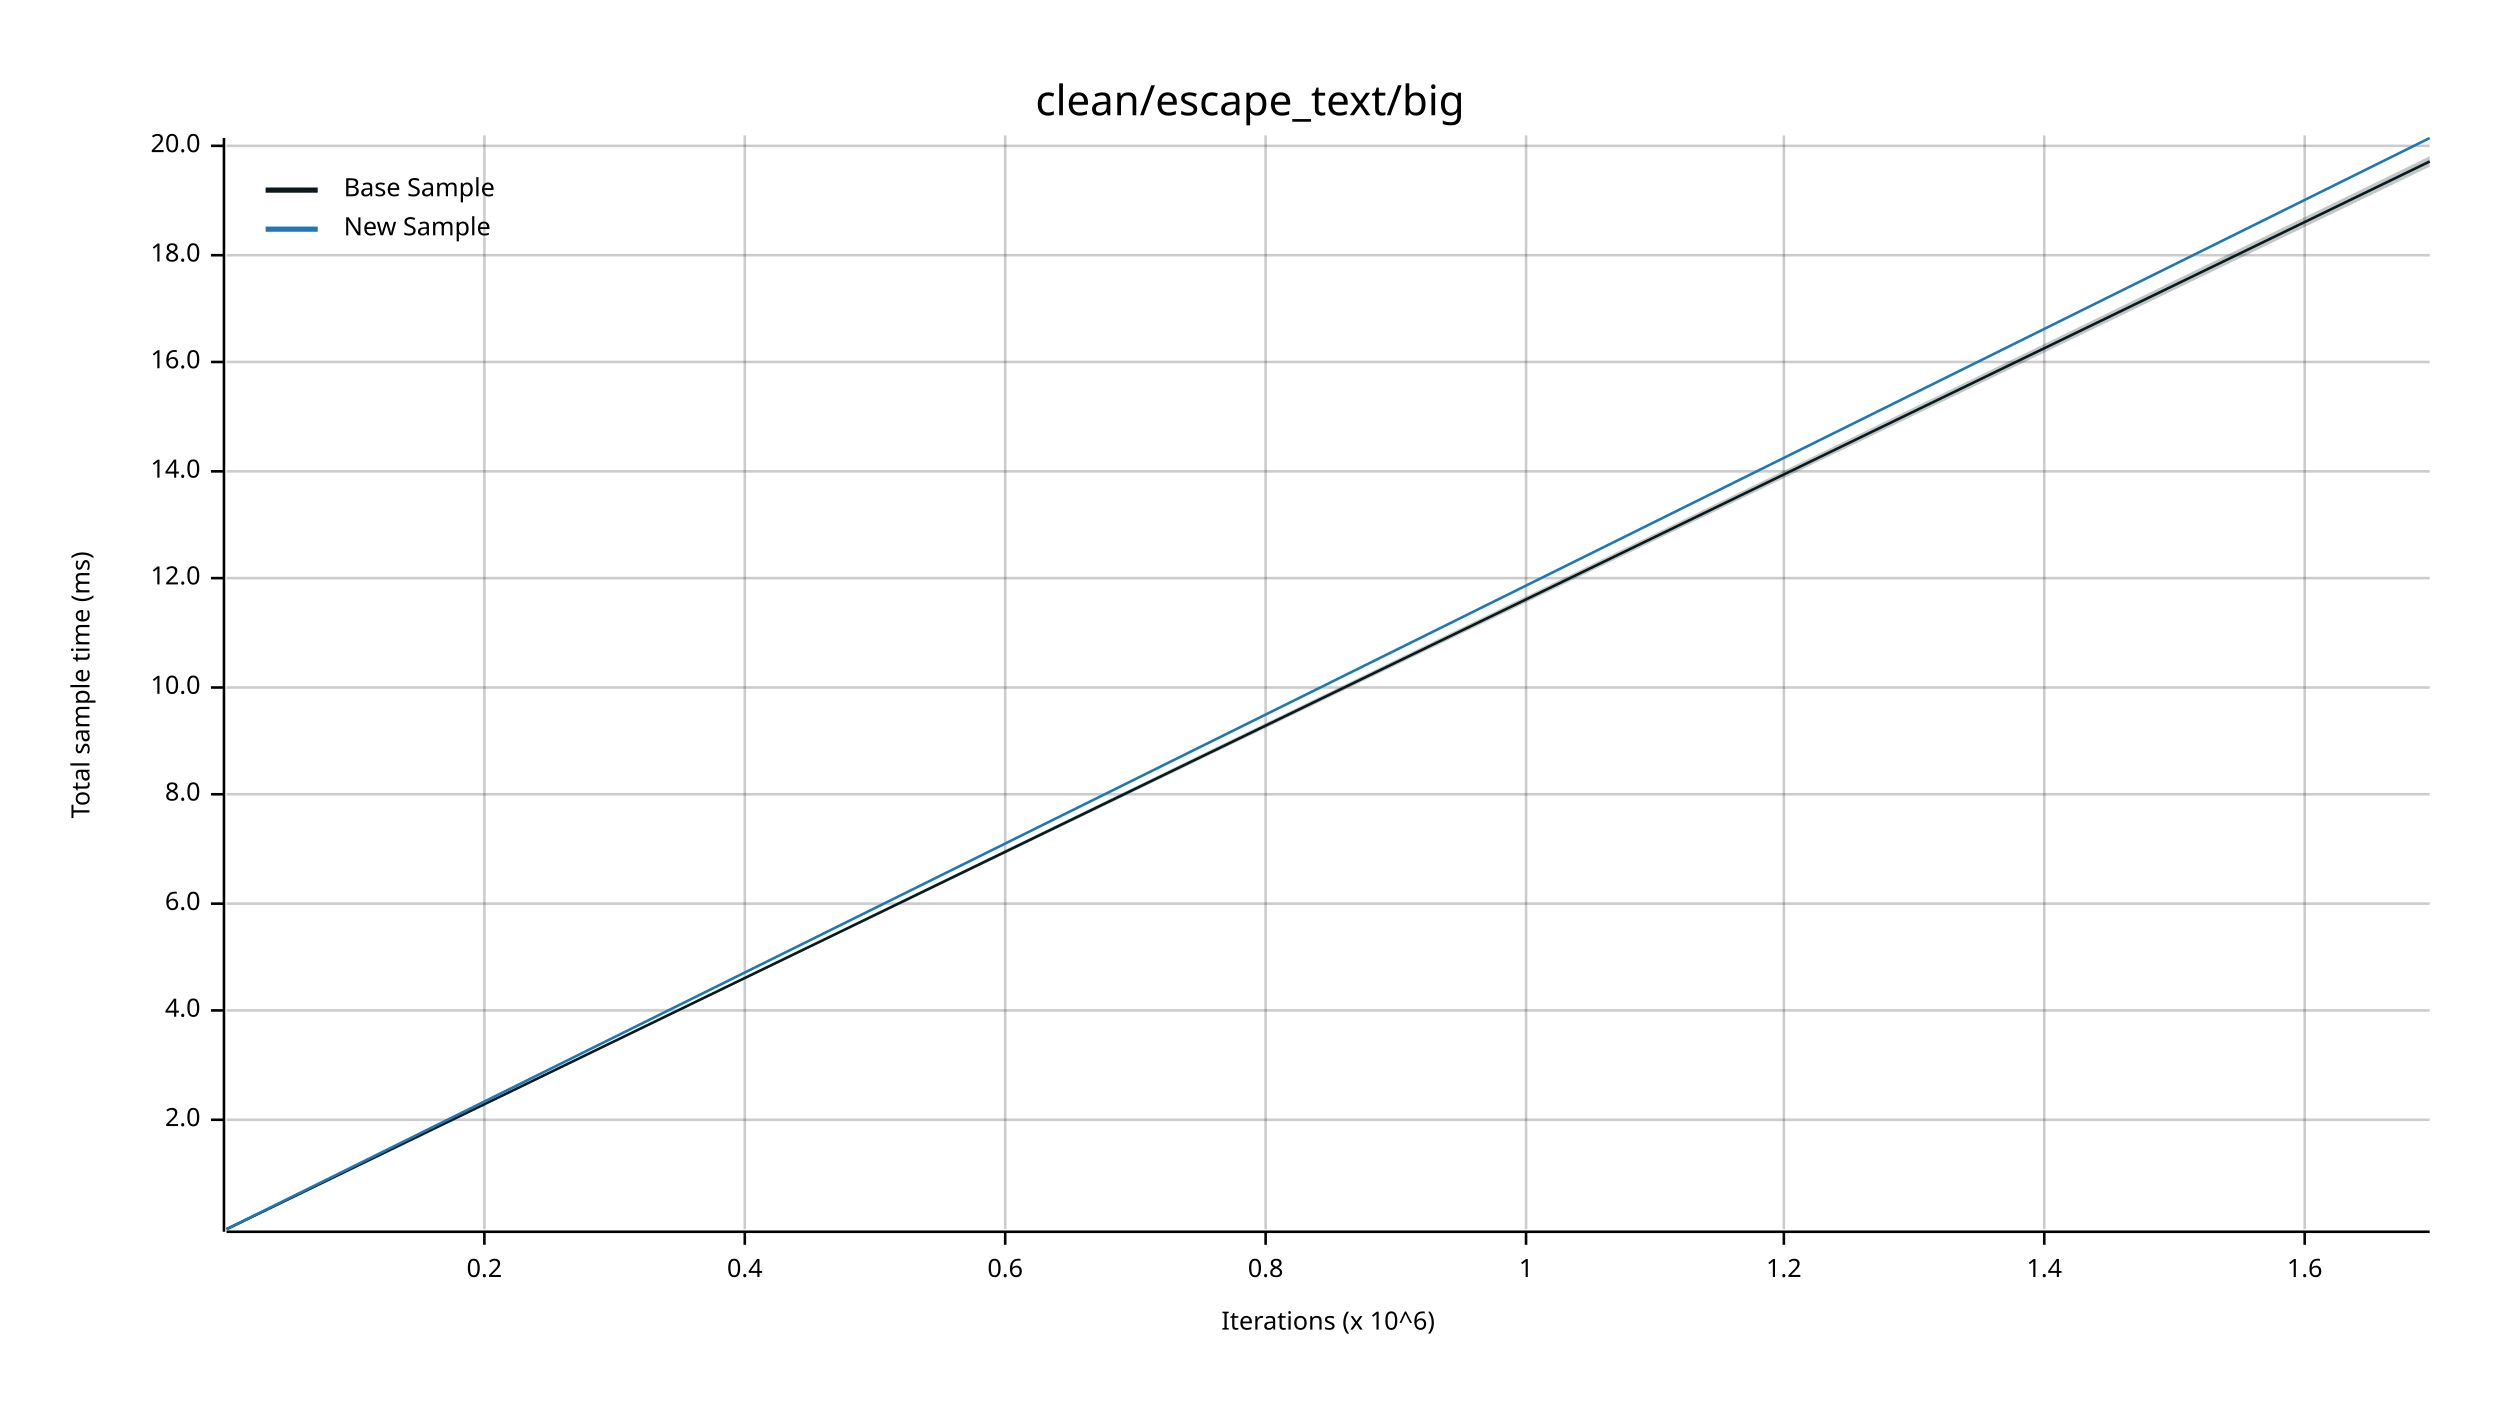
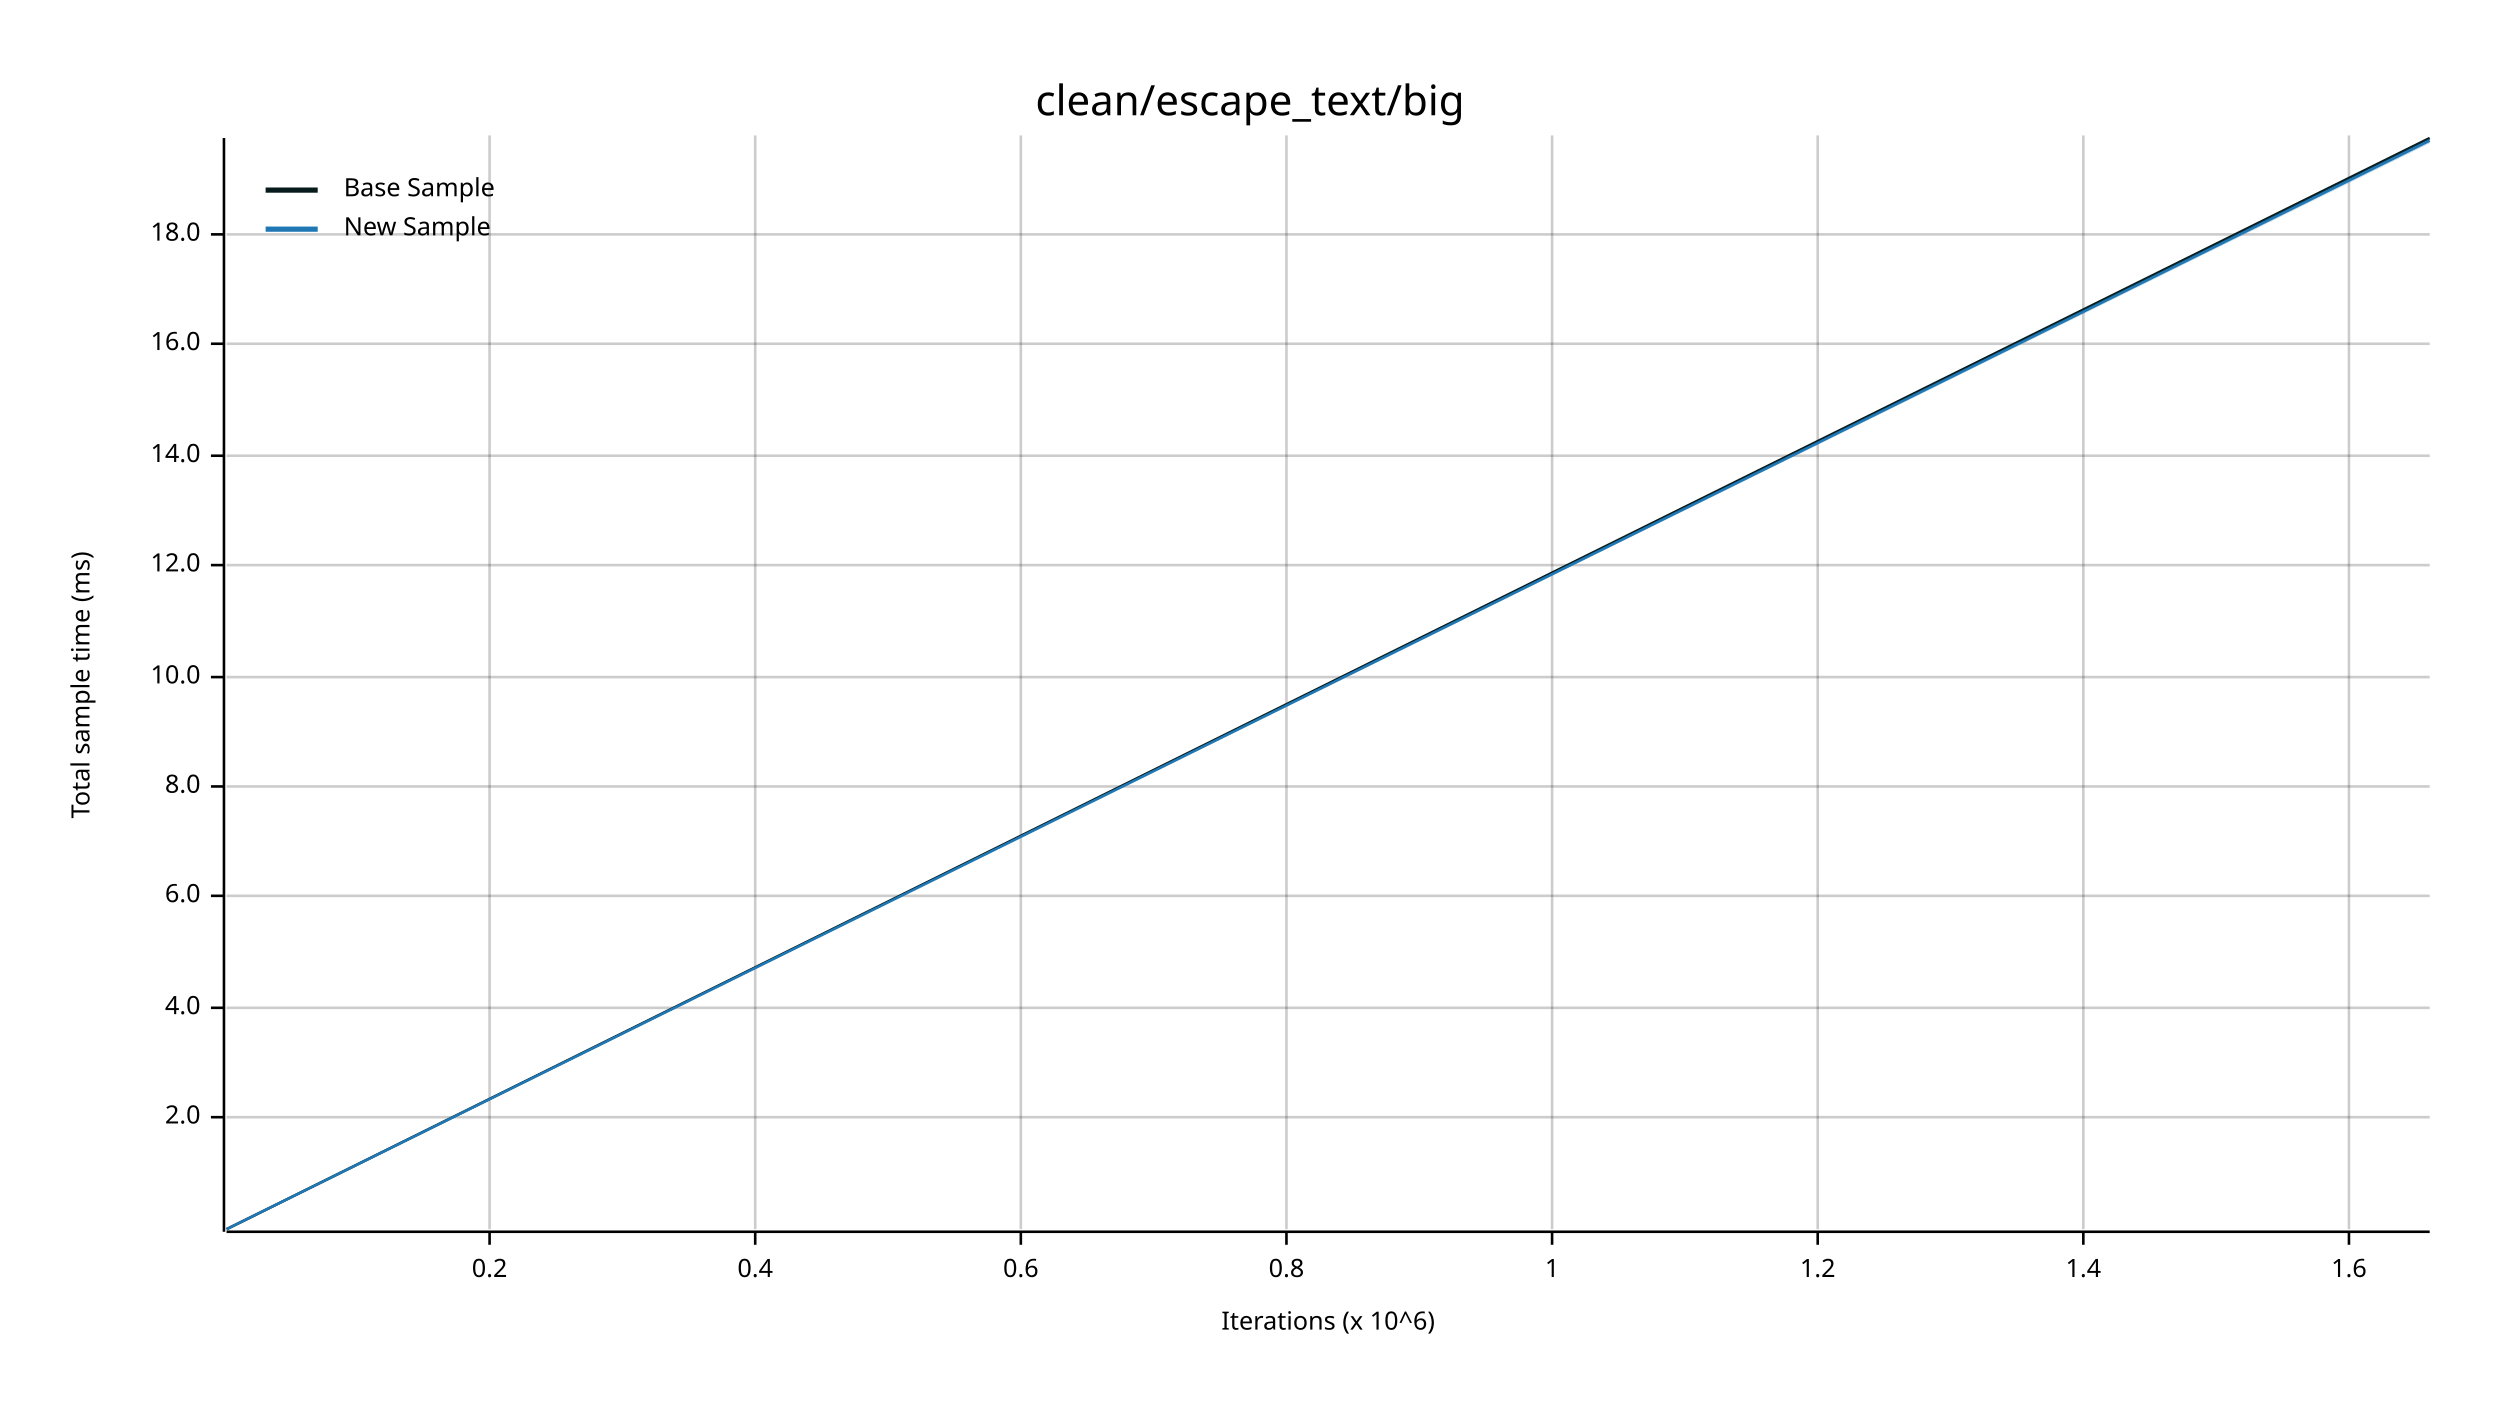
<svg xmlns="http://www.w3.org/2000/svg" width="960" height="540" viewBox="0 0 960 540">
  <text x="480" y="32" dy="0.76em" text-anchor="middle" font-family="sans-serif" font-size="16.129" opacity="1" fill="#000000">
clean/escape_text/big
</text>
  <text x="27" y="263" dy="0.76em" text-anchor="middle" font-family="sans-serif" font-size="9.677" opacity="1" fill="#000000" transform="rotate(270, 27, 263)">
Total sample time (ms)
</text>
  <text x="510" y="513" dy="-0.5ex" text-anchor="middle" font-family="sans-serif" font-size="9.677" opacity="1" fill="#000000">
Iterations (x 10^6)
</text>
-   <line opacity="0.2" stroke="#000000" stroke-width="1" x1="186" y1="472" x2="186" y2="52" />
-   <line opacity="0.2" stroke="#000000" stroke-width="1" x1="286" y1="472" x2="286" y2="52" />
-   <line opacity="0.2" stroke="#000000" stroke-width="1" x1="386" y1="472" x2="386" y2="52" />
-   <line opacity="0.2" stroke="#000000" stroke-width="1" x1="486" y1="472" x2="486" y2="52" />
-   <line opacity="0.2" stroke="#000000" stroke-width="1" x1="586" y1="472" x2="586" y2="52" />
-   <line opacity="0.2" stroke="#000000" stroke-width="1" x1="685" y1="472" x2="685" y2="52" />
-   <line opacity="0.2" stroke="#000000" stroke-width="1" x1="785" y1="472" x2="785" y2="52" />
-   <line opacity="0.2" stroke="#000000" stroke-width="1" x1="885" y1="472" x2="885" y2="52" />
-   <line opacity="0.2" stroke="#000000" stroke-width="1" x1="87" y1="430" x2="933" y2="430" />
-   <line opacity="0.2" stroke="#000000" stroke-width="1" x1="87" y1="388" x2="933" y2="388" />
-   <line opacity="0.2" stroke="#000000" stroke-width="1" x1="87" y1="347" x2="933" y2="347" />
-   <line opacity="0.2" stroke="#000000" stroke-width="1" x1="87" y1="305" x2="933" y2="305" />
-   <line opacity="0.2" stroke="#000000" stroke-width="1" x1="87" y1="264" x2="933" y2="264" />
-   <line opacity="0.2" stroke="#000000" stroke-width="1" x1="87" y1="222" x2="933" y2="222" />
-   <line opacity="0.2" stroke="#000000" stroke-width="1" x1="87" y1="181" x2="933" y2="181" />
-   <line opacity="0.2" stroke="#000000" stroke-width="1" x1="87" y1="139" x2="933" y2="139" />
-   <line opacity="0.2" stroke="#000000" stroke-width="1" x1="87" y1="98" x2="933" y2="98" />
-   <line opacity="0.2" stroke="#000000" stroke-width="1" x1="87" y1="56" x2="933" y2="56" />
+   <line opacity="0.2" stroke="#000000" stroke-width="1" x1="188" y1="472" x2="188" y2="52" />
+   <line opacity="0.2" stroke="#000000" stroke-width="1" x1="290" y1="472" x2="290" y2="52" />
+   <line opacity="0.2" stroke="#000000" stroke-width="1" x1="392" y1="472" x2="392" y2="52" />
+   <line opacity="0.2" stroke="#000000" stroke-width="1" x1="494" y1="472" x2="494" y2="52" />
+   <line opacity="0.2" stroke="#000000" stroke-width="1" x1="596" y1="472" x2="596" y2="52" />
+   <line opacity="0.2" stroke="#000000" stroke-width="1" x1="698" y1="472" x2="698" y2="52" />
+   <line opacity="0.2" stroke="#000000" stroke-width="1" x1="800" y1="472" x2="800" y2="52" />
+   <line opacity="0.2" stroke="#000000" stroke-width="1" x1="902" y1="472" x2="902" y2="52" />
+   <line opacity="0.2" stroke="#000000" stroke-width="1" x1="87" y1="429" x2="933" y2="429" />
+   <line opacity="0.2" stroke="#000000" stroke-width="1" x1="87" y1="387" x2="933" y2="387" />
+   <line opacity="0.2" stroke="#000000" stroke-width="1" x1="87" y1="344" x2="933" y2="344" />
+   <line opacity="0.2" stroke="#000000" stroke-width="1" x1="87" y1="302" x2="933" y2="302" />
+   <line opacity="0.2" stroke="#000000" stroke-width="1" x1="87" y1="260" x2="933" y2="260" />
+   <line opacity="0.2" stroke="#000000" stroke-width="1" x1="87" y1="217" x2="933" y2="217" />
+   <line opacity="0.2" stroke="#000000" stroke-width="1" x1="87" y1="175" x2="933" y2="175" />
+   <line opacity="0.2" stroke="#000000" stroke-width="1" x1="87" y1="132" x2="933" y2="132" />
+   <line opacity="0.2" stroke="#000000" stroke-width="1" x1="87" y1="90" x2="933" y2="90" />
  <polyline fill="none" opacity="1" stroke="#000000" stroke-width="1" points="86,53 86,473 " />
-   <text x="77" y="430" dy="0.5ex" text-anchor="end" font-family="sans-serif" font-size="9.677" opacity="1" fill="#000000">
+   <text x="77" y="429" dy="0.5ex" text-anchor="end" font-family="sans-serif" font-size="9.677" opacity="1" fill="#000000">
2.0
</text>
-   <polyline fill="none" opacity="1" stroke="#000000" stroke-width="1" points="81,430 86,430 " />
-   <text x="77" y="388" dy="0.5ex" text-anchor="end" font-family="sans-serif" font-size="9.677" opacity="1" fill="#000000">
+   <polyline fill="none" opacity="1" stroke="#000000" stroke-width="1" points="81,429 86,429 " />
+   <text x="77" y="387" dy="0.5ex" text-anchor="end" font-family="sans-serif" font-size="9.677" opacity="1" fill="#000000">
4.0
</text>
-   <polyline fill="none" opacity="1" stroke="#000000" stroke-width="1" points="81,388 86,388 " />
-   <text x="77" y="347" dy="0.5ex" text-anchor="end" font-family="sans-serif" font-size="9.677" opacity="1" fill="#000000">
+   <polyline fill="none" opacity="1" stroke="#000000" stroke-width="1" points="81,387 86,387 " />
+   <text x="77" y="344" dy="0.5ex" text-anchor="end" font-family="sans-serif" font-size="9.677" opacity="1" fill="#000000">
6.0
</text>
-   <polyline fill="none" opacity="1" stroke="#000000" stroke-width="1" points="81,347 86,347 " />
-   <text x="77" y="305" dy="0.5ex" text-anchor="end" font-family="sans-serif" font-size="9.677" opacity="1" fill="#000000">
+   <polyline fill="none" opacity="1" stroke="#000000" stroke-width="1" points="81,344 86,344 " />
+   <text x="77" y="302" dy="0.5ex" text-anchor="end" font-family="sans-serif" font-size="9.677" opacity="1" fill="#000000">
8.0
</text>
-   <polyline fill="none" opacity="1" stroke="#000000" stroke-width="1" points="81,305 86,305 " />
-   <text x="77" y="264" dy="0.5ex" text-anchor="end" font-family="sans-serif" font-size="9.677" opacity="1" fill="#000000">
+   <polyline fill="none" opacity="1" stroke="#000000" stroke-width="1" points="81,302 86,302 " />
+   <text x="77" y="260" dy="0.5ex" text-anchor="end" font-family="sans-serif" font-size="9.677" opacity="1" fill="#000000">
10.0
</text>
-   <polyline fill="none" opacity="1" stroke="#000000" stroke-width="1" points="81,264 86,264 " />
-   <text x="77" y="222" dy="0.5ex" text-anchor="end" font-family="sans-serif" font-size="9.677" opacity="1" fill="#000000">
+   <polyline fill="none" opacity="1" stroke="#000000" stroke-width="1" points="81,260 86,260 " />
+   <text x="77" y="217" dy="0.5ex" text-anchor="end" font-family="sans-serif" font-size="9.677" opacity="1" fill="#000000">
12.0
</text>
-   <polyline fill="none" opacity="1" stroke="#000000" stroke-width="1" points="81,222 86,222 " />
-   <text x="77" y="181" dy="0.5ex" text-anchor="end" font-family="sans-serif" font-size="9.677" opacity="1" fill="#000000">
+   <polyline fill="none" opacity="1" stroke="#000000" stroke-width="1" points="81,217 86,217 " />
+   <text x="77" y="175" dy="0.5ex" text-anchor="end" font-family="sans-serif" font-size="9.677" opacity="1" fill="#000000">
14.0
</text>
-   <polyline fill="none" opacity="1" stroke="#000000" stroke-width="1" points="81,181 86,181 " />
-   <text x="77" y="139" dy="0.5ex" text-anchor="end" font-family="sans-serif" font-size="9.677" opacity="1" fill="#000000">
+   <polyline fill="none" opacity="1" stroke="#000000" stroke-width="1" points="81,175 86,175 " />
+   <text x="77" y="132" dy="0.5ex" text-anchor="end" font-family="sans-serif" font-size="9.677" opacity="1" fill="#000000">
16.0
</text>
-   <polyline fill="none" opacity="1" stroke="#000000" stroke-width="1" points="81,139 86,139 " />
-   <text x="77" y="98" dy="0.5ex" text-anchor="end" font-family="sans-serif" font-size="9.677" opacity="1" fill="#000000">
+   <polyline fill="none" opacity="1" stroke="#000000" stroke-width="1" points="81,132 86,132 " />
+   <text x="77" y="90" dy="0.5ex" text-anchor="end" font-family="sans-serif" font-size="9.677" opacity="1" fill="#000000">
18.0
</text>
-   <polyline fill="none" opacity="1" stroke="#000000" stroke-width="1" points="81,98 86,98 " />
-   <text x="77" y="56" dy="0.5ex" text-anchor="end" font-family="sans-serif" font-size="9.677" opacity="1" fill="#000000">
- 20.0
- </text>
-   <polyline fill="none" opacity="1" stroke="#000000" stroke-width="1" points="81,56 86,56 " />
+   <polyline fill="none" opacity="1" stroke="#000000" stroke-width="1" points="81,90 86,90 " />
  <polyline fill="none" opacity="1" stroke="#000000" stroke-width="1" points="87,473 933,473 " />
-   <text x="186" y="483" dy="0.76em" text-anchor="middle" font-family="sans-serif" font-size="9.677" opacity="1" fill="#000000">
+   <text x="188" y="483" dy="0.76em" text-anchor="middle" font-family="sans-serif" font-size="9.677" opacity="1" fill="#000000">
0.2
</text>
-   <polyline fill="none" opacity="1" stroke="#000000" stroke-width="1" points="186,473 186,478 " />
-   <text x="286" y="483" dy="0.76em" text-anchor="middle" font-family="sans-serif" font-size="9.677" opacity="1" fill="#000000">
+   <polyline fill="none" opacity="1" stroke="#000000" stroke-width="1" points="188,473 188,478 " />
+   <text x="290" y="483" dy="0.76em" text-anchor="middle" font-family="sans-serif" font-size="9.677" opacity="1" fill="#000000">
0.4
</text>
-   <polyline fill="none" opacity="1" stroke="#000000" stroke-width="1" points="286,473 286,478 " />
-   <text x="386" y="483" dy="0.76em" text-anchor="middle" font-family="sans-serif" font-size="9.677" opacity="1" fill="#000000">
+   <polyline fill="none" opacity="1" stroke="#000000" stroke-width="1" points="290,473 290,478 " />
+   <text x="392" y="483" dy="0.76em" text-anchor="middle" font-family="sans-serif" font-size="9.677" opacity="1" fill="#000000">
0.6
</text>
-   <polyline fill="none" opacity="1" stroke="#000000" stroke-width="1" points="386,473 386,478 " />
-   <text x="486" y="483" dy="0.76em" text-anchor="middle" font-family="sans-serif" font-size="9.677" opacity="1" fill="#000000">
+   <polyline fill="none" opacity="1" stroke="#000000" stroke-width="1" points="392,473 392,478 " />
+   <text x="494" y="483" dy="0.76em" text-anchor="middle" font-family="sans-serif" font-size="9.677" opacity="1" fill="#000000">
0.8
</text>
-   <polyline fill="none" opacity="1" stroke="#000000" stroke-width="1" points="486,473 486,478 " />
-   <text x="586" y="483" dy="0.76em" text-anchor="middle" font-family="sans-serif" font-size="9.677" opacity="1" fill="#000000">
+   <polyline fill="none" opacity="1" stroke="#000000" stroke-width="1" points="494,473 494,478 " />
+   <text x="596" y="483" dy="0.76em" text-anchor="middle" font-family="sans-serif" font-size="9.677" opacity="1" fill="#000000">
1
</text>
-   <polyline fill="none" opacity="1" stroke="#000000" stroke-width="1" points="586,473 586,478 " />
-   <text x="685" y="483" dy="0.76em" text-anchor="middle" font-family="sans-serif" font-size="9.677" opacity="1" fill="#000000">
+   <polyline fill="none" opacity="1" stroke="#000000" stroke-width="1" points="596,473 596,478 " />
+   <text x="698" y="483" dy="0.76em" text-anchor="middle" font-family="sans-serif" font-size="9.677" opacity="1" fill="#000000">
1.2
</text>
-   <polyline fill="none" opacity="1" stroke="#000000" stroke-width="1" points="685,473 685,478 " />
-   <text x="785" y="483" dy="0.76em" text-anchor="middle" font-family="sans-serif" font-size="9.677" opacity="1" fill="#000000">
+   <polyline fill="none" opacity="1" stroke="#000000" stroke-width="1" points="698,473 698,478 " />
+   <text x="800" y="483" dy="0.76em" text-anchor="middle" font-family="sans-serif" font-size="9.677" opacity="1" fill="#000000">
1.4
</text>
-   <polyline fill="none" opacity="1" stroke="#000000" stroke-width="1" points="785,473 785,478 " />
-   <text x="885" y="483" dy="0.76em" text-anchor="middle" font-family="sans-serif" font-size="9.677" opacity="1" fill="#000000">
+   <polyline fill="none" opacity="1" stroke="#000000" stroke-width="1" points="800,473 800,478 " />
+   <text x="902" y="483" dy="0.76em" text-anchor="middle" font-family="sans-serif" font-size="9.677" opacity="1" fill="#000000">
1.6
</text>
-   <polyline fill="none" opacity="1" stroke="#000000" stroke-width="1" points="885,473 885,478 " />
-   <polyline fill="none" opacity="1" stroke="#071A1C" stroke-width="1" points="87,472 933,62 " />
-   <polygon opacity="0.25" fill="#071A1C" points="87,472 933,64 933,60 " />
-   <polyline fill="none" opacity="1" stroke="#1F78B4" stroke-width="1" points="87,472 933,53 " />
-   <polygon opacity="0.25" fill="#1F78B4" points="87,472 933,53 933,53 " />
+   <polyline fill="none" opacity="1" stroke="#000000" stroke-width="1" points="902,473 902,478 " />
+   <polyline fill="none" opacity="1" stroke="#071A1C" stroke-width="1" points="87,472 933,53 " />
+   <polygon opacity="0.25" fill="#071A1C" points="87,472 933,53 933,53 " />
+   <polyline fill="none" opacity="1" stroke="#1F78B4" stroke-width="1" points="87,472 933,54 " />
+   <polygon opacity="0.25" fill="#1F78B4" points="87,472 933,55 933,53 " />
  <text x="132" y="68" dy="0.76em" text-anchor="start" font-family="sans-serif" font-size="9.677" opacity="1" fill="#000000">
Base Sample
</text>
  <text x="132" y="83" dy="0.76em" text-anchor="start" font-family="sans-serif" font-size="9.677" opacity="1" fill="#000000">
New Sample
</text>
  <polyline fill="none" opacity="1" stroke="#071A1C" stroke-width="2" points="102,73 122,73 " />
  <polyline fill="none" opacity="1" stroke="#1F78B4" stroke-width="2" points="102,88 122,88 " />
</svg>
